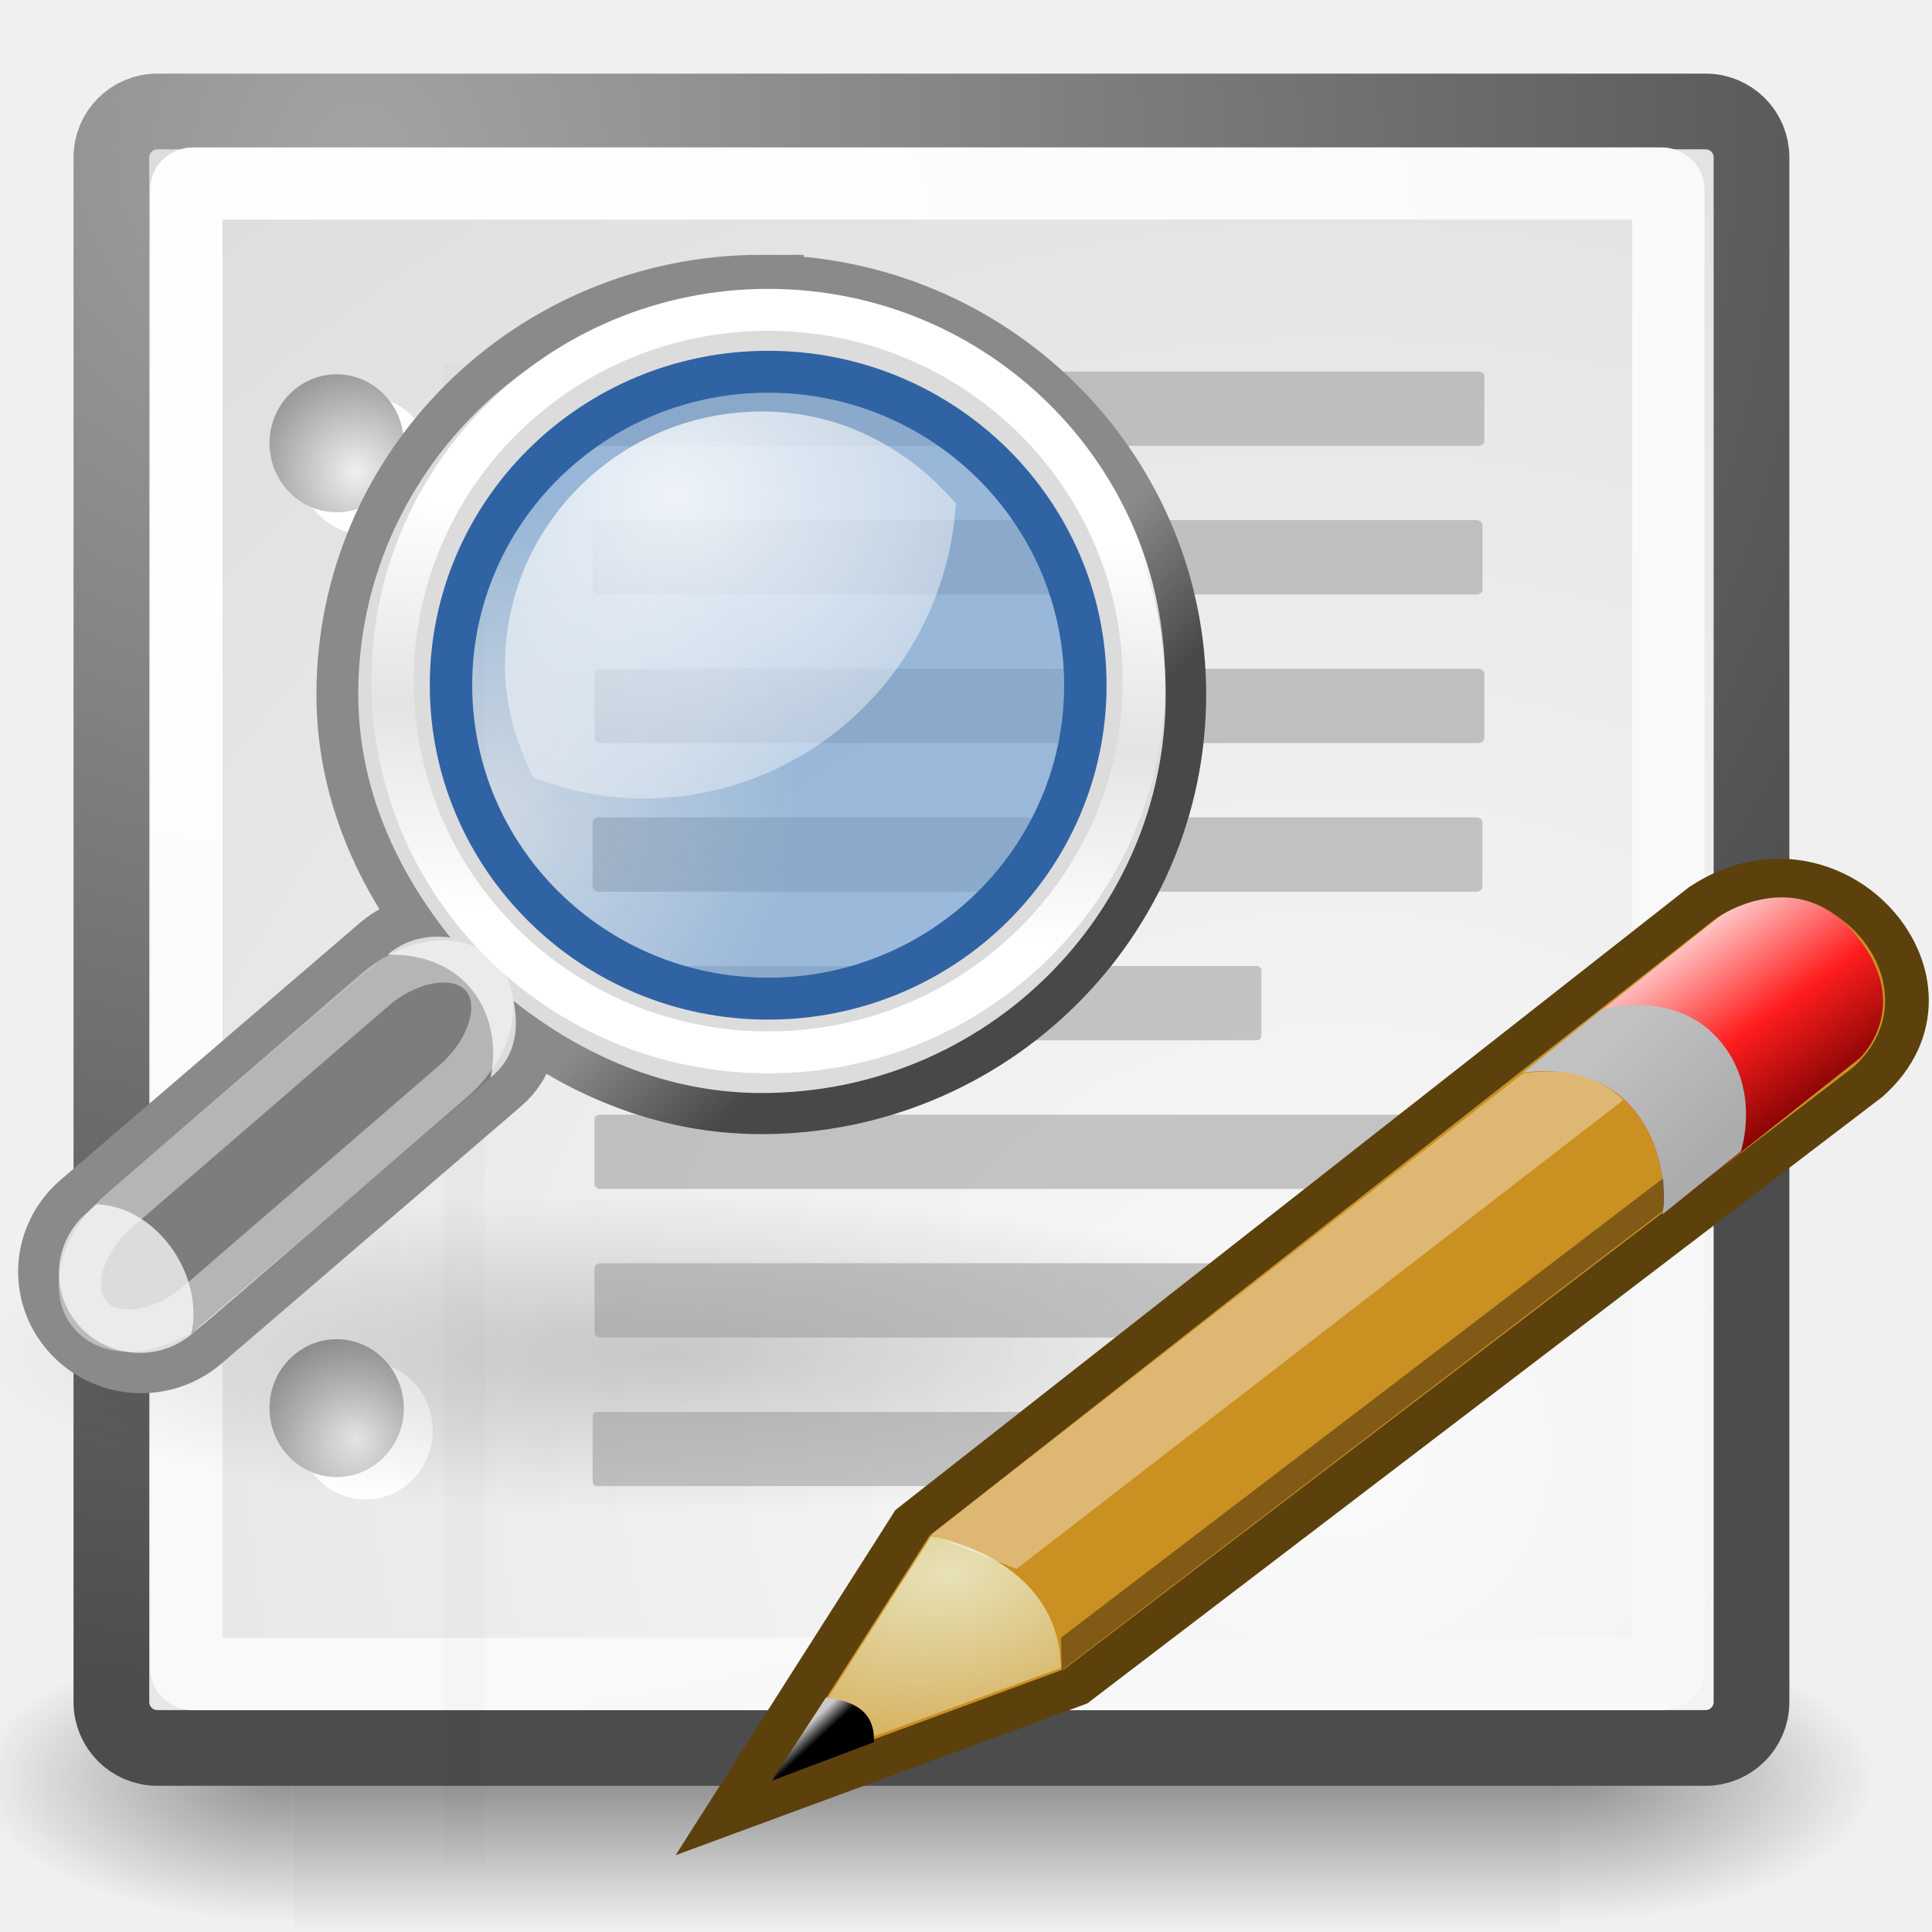
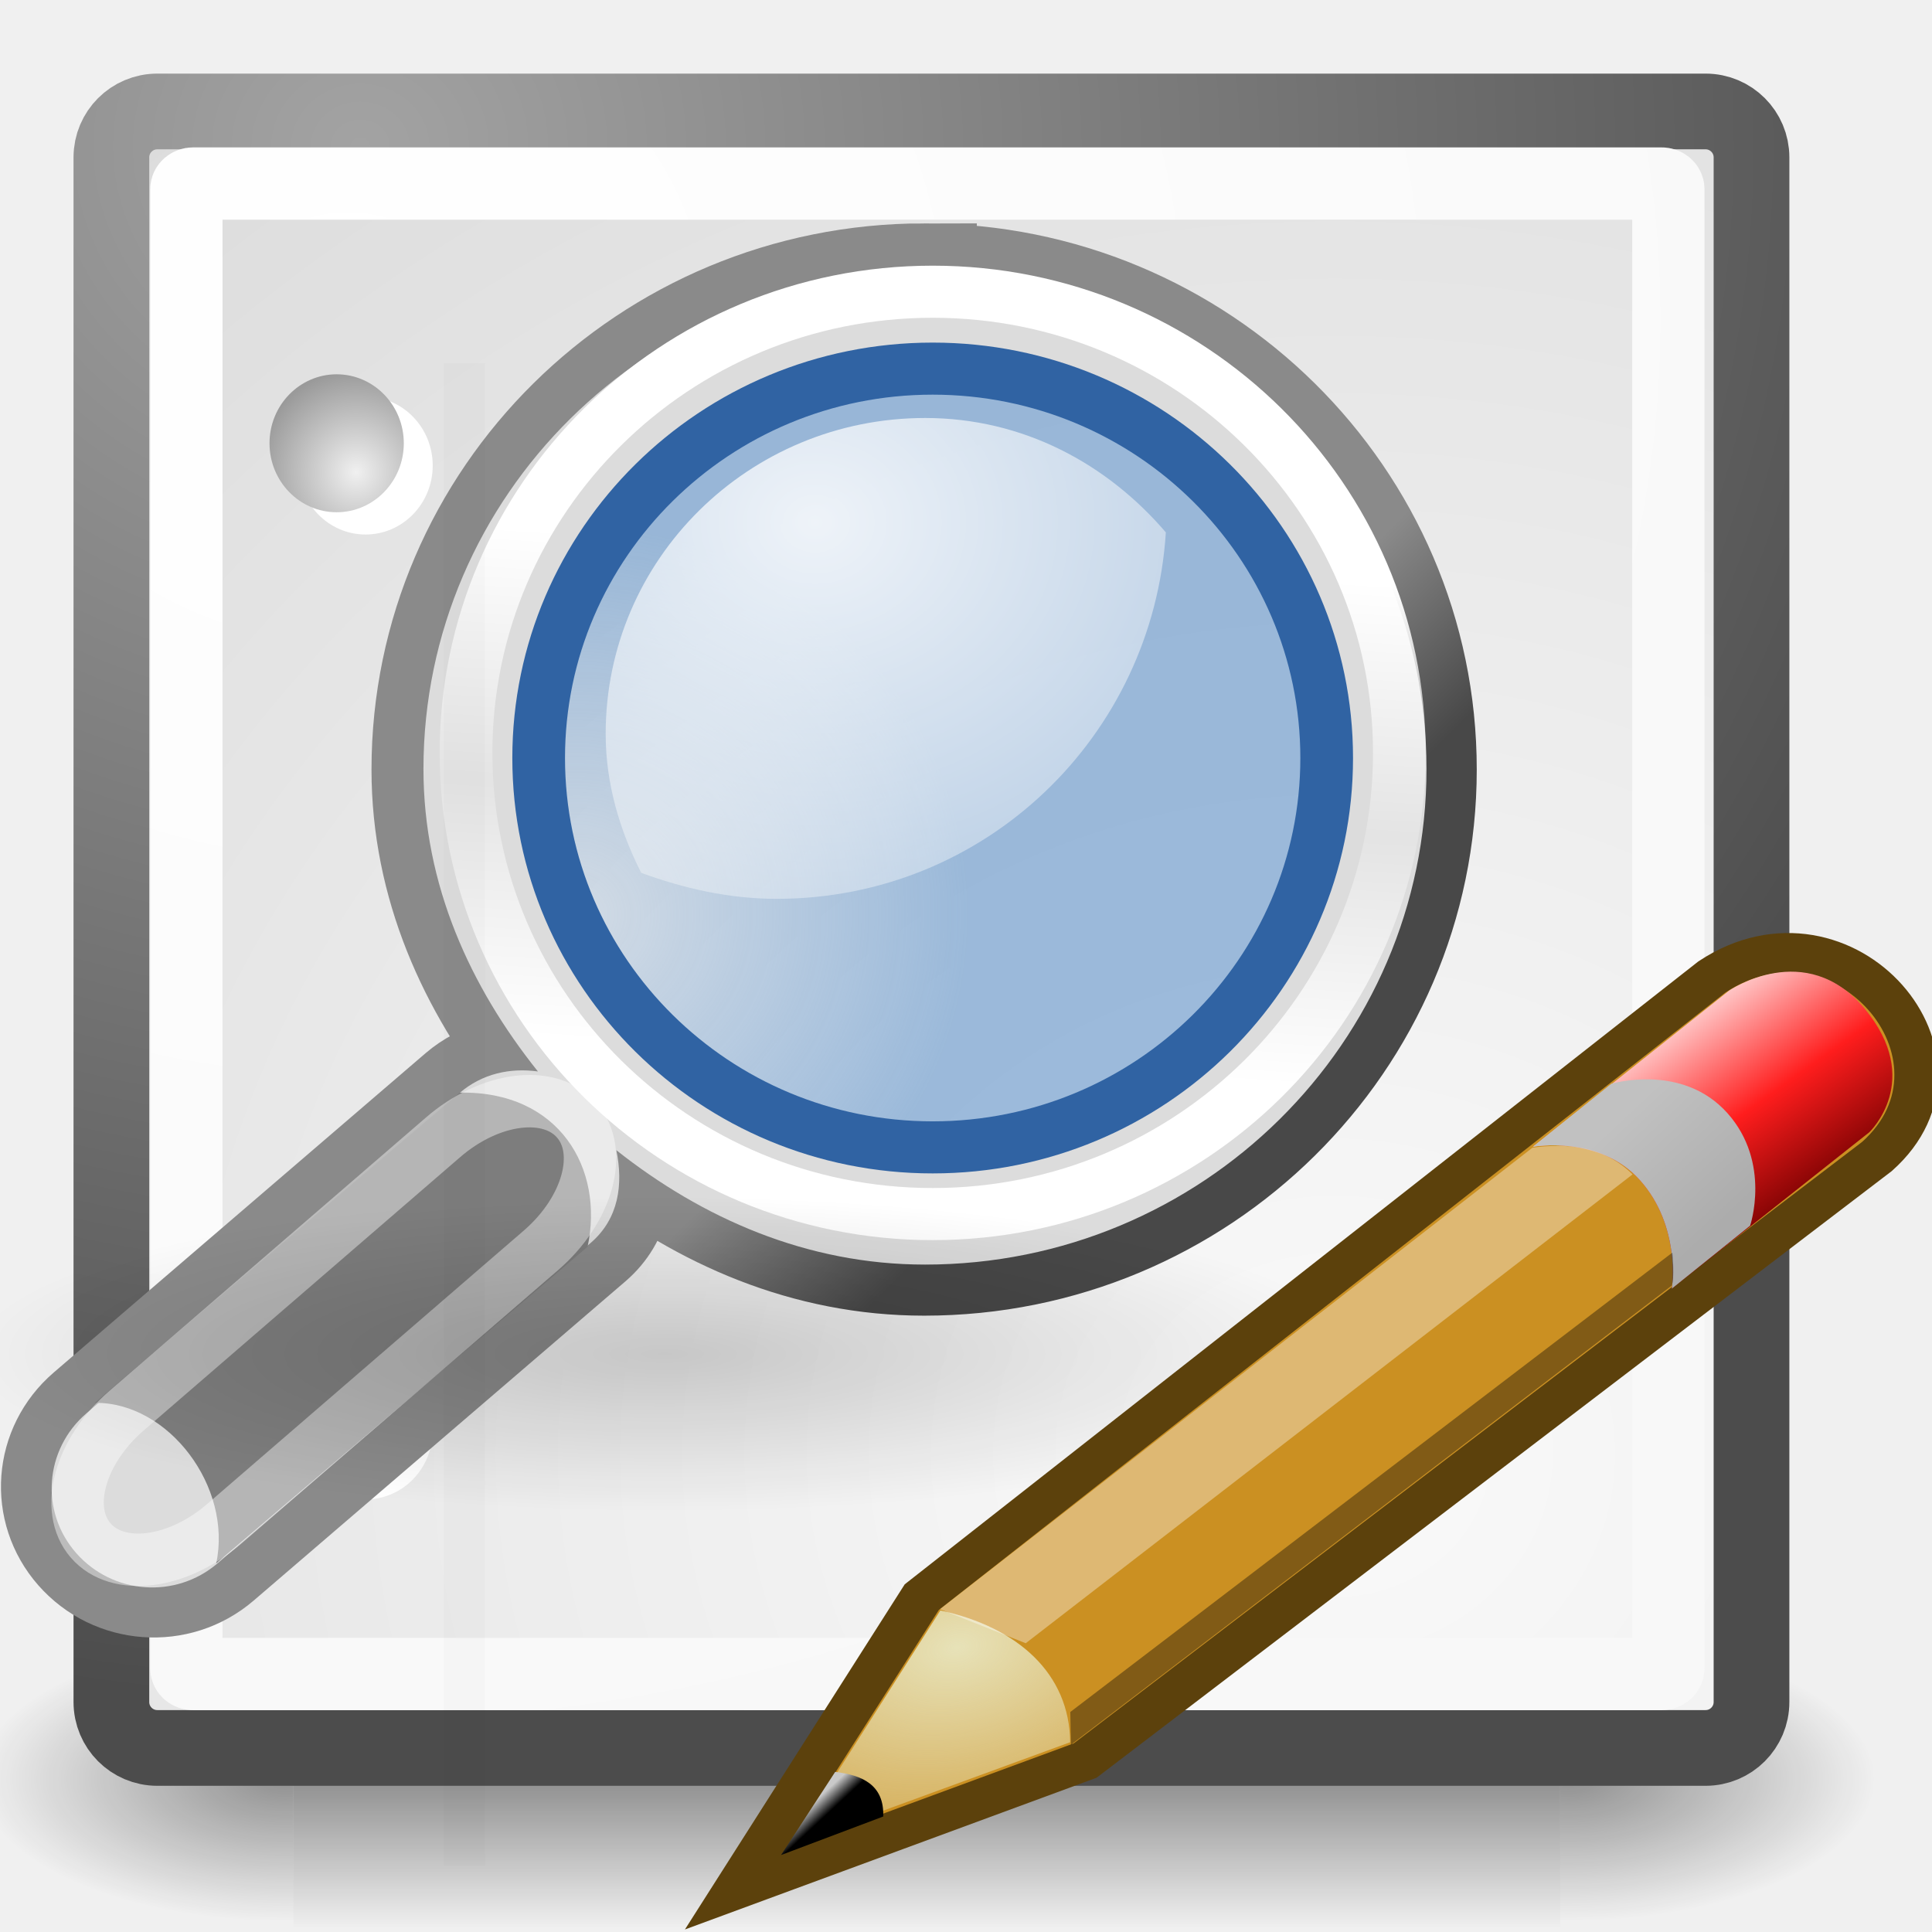
<svg xmlns="http://www.w3.org/2000/svg" xmlns:xlink="http://www.w3.org/1999/xlink" id="svg249" height="26" width="26" version="1.1">
  <defs id="defs3">
    <radialGradient xlink:href="#linearGradient5060" id="radialGradient5031" gradientUnits="userSpaceOnUse" gradientTransform="matrix(-2.774389,0,0,1.969706,112.7623,-872.8854)" cx="605.714" cy="486.648" fx="605.714" fy="486.648" r="117.143" />
    <linearGradient id="linearGradient5060">
      <stop style="stop-color:black;stop-opacity:1;" offset="0" id="stop5062" />
      <stop style="stop-color:black;stop-opacity:0;" offset="1" id="stop5064" />
    </linearGradient>
    <radialGradient xlink:href="#linearGradient5060" id="radialGradient5029" gradientUnits="userSpaceOnUse" gradientTransform="matrix(2.774389,0,0,1.969706,-1891.633,-872.8854)" cx="605.714" cy="486.648" fx="605.714" fy="486.648" r="117.143" />
    <linearGradient id="linearGradient5048">
      <stop style="stop-color:black;stop-opacity:0;" offset="0" id="stop5050" />
      <stop id="stop5056" offset="0.5" style="stop-color:black;stop-opacity:1;" />
      <stop style="stop-color:black;stop-opacity:0;" offset="1" id="stop5052" />
    </linearGradient>
    <linearGradient xlink:href="#linearGradient5048" id="linearGradient5027" gradientUnits="userSpaceOnUse" gradientTransform="matrix(2.774389,0,0,1.969706,-1892.179,-872.8854)" x1="302.857" y1="366.648" x2="302.857" y2="609.505" />
    <linearGradient id="linearGradient15662">
      <stop id="stop15664" offset="0" style="stop-color:#ffffff;stop-opacity:1;" />
      <stop id="stop15666" offset="1" style="stop-color:#f8f8f8;stop-opacity:1;" />
    </linearGradient>
    <radialGradient id="aigrd3" cx="20.892" cy="64.568" r="5.257" fx="20.892" fy="64.568" gradientUnits="userSpaceOnUse">
      <stop offset="0" style="stop-color:#F0F0F0" id="stop15573" />
      <stop offset="1" style="stop-color:#9a9a9a;stop-opacity:1;" id="stop15575" />
    </radialGradient>
    <radialGradient id="aigrd2" cx="20.892" cy="114.568" r="5.256" fx="20.892" fy="114.568" gradientUnits="userSpaceOnUse">
      <stop offset="0" style="stop-color:#F0F0F0" id="stop15566" />
      <stop offset="1" style="stop-color:#9a9a9a;stop-opacity:1;" id="stop15568" />
    </radialGradient>
    <linearGradient id="linearGradient269">
      <stop id="stop270" offset="0" style="stop-color:#a3a3a3;stop-opacity:1;" />
      <stop id="stop271" offset="1" style="stop-color:#4c4c4c;stop-opacity:1;" />
    </linearGradient>
    <linearGradient id="linearGradient259">
      <stop id="stop260" offset="0" style="stop-color:#fafafa;stop-opacity:1;" />
      <stop id="stop261" offset="1" style="stop-color:#bbbbbb;stop-opacity:1;" />
    </linearGradient>
    <radialGradient xlink:href="#linearGradient269" id="radialGradient15656" gradientUnits="userSpaceOnUse" gradientTransform="matrix(0.6128073,0,0,0.555837,-0.5582841,21.88495)" cx="8.824" cy="3.756" fx="8.824" fy="3.756" r="37.752" />
    <radialGradient xlink:href="#linearGradient259" id="radialGradient15658" gradientUnits="userSpaceOnUse" gradientTransform="matrix(0.6078834,0,0,0.560339,-2.680704,21.53703)" cx="33.967" cy="35.737" fx="33.967" fy="35.737" r="86.708" />
    <radialGradient xlink:href="#linearGradient15662" id="radialGradient15668" gradientUnits="userSpaceOnUse" gradientTransform="matrix(0.5891873,0,0,0.5318867,-0.1164035,22.44247)" cx="8.144" cy="7.268" fx="8.144" fy="7.268" r="38.159" />
    <radialGradient r="5.256" fy="114.568" fx="20.892" cy="114.568" cx="20.892" gradientTransform="matrix(0.229703,0,0,0.229703,4.613529,3.979808)" gradientUnits="userSpaceOnUse" id="radialGradient2283" xlink:href="#aigrd2" />
    <radialGradient r="5.257" fy="64.568" fx="20.892" cy="64.568" cx="20.892" gradientTransform="matrix(0.229703,0,0,0.229703,4.613529,3.979808)" gradientUnits="userSpaceOnUse" id="radialGradient2285" xlink:href="#aigrd3" />
    <linearGradient xlink:href="#linearGradient2966" id="linearGradient2554" gradientUnits="userSpaceOnUse" gradientTransform="translate(-5.669292,0)" x1="48.906" y1="17.376" x2="50.988" y2="22.251" />
    <linearGradient id="linearGradient2966">
      <stop id="stop2968" offset="0" style="stop-color:#ffd1d1;stop-opacity:1;" />
      <stop style="stop-color:#ff1d1d;stop-opacity:1;" offset="0.5" id="stop3006" />
      <stop id="stop2970" offset="1" style="stop-color:#6f0000;stop-opacity:1;" />
    </linearGradient>
    <linearGradient xlink:href="#linearGradient2974" id="linearGradient2556" gradientUnits="userSpaceOnUse" gradientTransform="translate(-5.669292,0)" x1="46" y1="19.812" x2="47.688" y2="22.625" />
    <linearGradient id="linearGradient2974">
      <stop id="stop2976" offset="0" style="stop-color:#c1c1c1;stop-opacity:1;" />
      <stop id="stop2978" offset="1" style="stop-color:#acacac;stop-opacity:1;" />
    </linearGradient>
    <radialGradient xlink:href="#linearGradient2984" id="radialGradient2558" gradientUnits="userSpaceOnUse" gradientTransform="matrix(2.923565,0,0,2.029717,-61.55532,-27.88417)" cx="29.053" cy="27.641" fx="29.053" fy="27.641" r="3.241" />
    <linearGradient id="linearGradient2984">
      <stop id="stop2986" offset="0" style="stop-color:#e7e2b8;stop-opacity:1;" />
      <stop id="stop2988" offset="1" style="stop-color:#e7e2b8;stop-opacity:0;" />
    </linearGradient>
    <linearGradient xlink:href="#linearGradient2994" id="linearGradient2560" gradientUnits="userSpaceOnUse" gradientTransform="translate(-5.825542,0.125)" x1="25.719" y1="31.047" x2="25.515" y2="30.703" />
    <linearGradient id="linearGradient2994">
      <stop id="stop2996" offset="0" style="stop-color:#000000;stop-opacity:1;" />
      <stop id="stop2998" offset="1" style="stop-color:#c9c9c9;stop-opacity:1;" />
    </linearGradient>
-     <linearGradient xlink:href="#linearGradient2846-1" id="linearGradient2730" gradientUnits="userSpaceOnUse" gradientTransform="matrix(-1,0,0,1,48.18409,0)" x1="27.366" y1="26.58" x2="31.336" y2="30.558" />
-     <linearGradient id="linearGradient2846-1">
-       <stop style="stop-color:#8a8a8a;stop-opacity:1;" offset="0" id="stop2848-0" />
-       <stop style="stop-color:#484848;stop-opacity:1;" offset="1" id="stop2850-4" />
-     </linearGradient>
-     <linearGradient xlink:href="#linearGradient4440-1" id="linearGradient2732" gradientUnits="userSpaceOnUse" gradientTransform="matrix(-1.334593,0,0,1.291292,55.15793,-7.460658)" x1="30.656" y1="34" x2="33.219" y2="31.062" />
-     <linearGradient id="linearGradient4440-1">
-       <stop id="stop4442-1" offset="0" style="stop-color:#7d7d7d;stop-opacity:1;" />
-       <stop style="stop-color:#b1b1b1;stop-opacity:1;" offset="0.5" id="stop4448-8" />
-       <stop id="stop4444-6" offset="1" style="stop-color:#686868;stop-opacity:1;" />
-     </linearGradient>
-     <linearGradient xlink:href="#linearGradient2366-4" id="linearGradient2734" gradientUnits="userSpaceOnUse" gradientTransform="matrix(-1,0,0,1,44.17827,0)" x1="18.293" y1="13.602" x2="17.501" y2="25.743" />
-     <linearGradient id="linearGradient2366-4">
-       <stop style="stop-color:#ffffff;stop-opacity:1;" offset="0" id="stop2368-3" />
-       <stop id="stop2374-4" offset="0.5" style="stop-color:#ffffff;stop-opacity:0.219;" />
-       <stop style="stop-color:#ffffff;stop-opacity:1;" offset="1" id="stop2370-7" />
-     </linearGradient>
-     <radialGradient xlink:href="#linearGradient4454-7" id="radialGradient2736" gradientUnits="userSpaceOnUse" gradientTransform="matrix(-1,0,0,1,43.352,0)" cx="18.241" cy="21.818" fx="18.241" fy="21.818" r="8.309" />
-     <linearGradient id="linearGradient4454-7">
-       <stop id="stop4456-0" offset="0" style="stop-color:#729fcf;stop-opacity:0.208;" />
-       <stop id="stop4458-7" offset="1" style="stop-color:#729fcf;stop-opacity:0.676;" />
-     </linearGradient>
-     <radialGradient xlink:href="#linearGradient4467-4" id="radialGradient2738" gradientUnits="userSpaceOnUse" gradientTransform="matrix(2.592963,0,0,2.252104,-25.05976,-18.941)" cx="15.414" cy="13.078" fx="15.414" fy="13.078" r="6.656" />
-     <linearGradient id="linearGradient4467-4">
-       <stop id="stop4469-5" offset="0" style="stop-color:#ffffff;stop-opacity:1;" />
-       <stop id="stop4471-3" offset="1" style="stop-color:#ffffff;stop-opacity:0.248;" />
-     </linearGradient>
    <radialGradient xlink:href="#linearGradient4477-0" id="radialGradient2504" gradientUnits="userSpaceOnUse" gradientTransform="matrix(1,0,0,0.237968,0,28.93278)" cx="24.13" cy="37.968" fx="24.13" fy="37.968" r="16.529" />
    <linearGradient id="linearGradient4477-0">
      <stop id="stop4479-7" offset="0" style="stop-color:#000000;stop-opacity:1;" />
      <stop id="stop4481-2" offset="1" style="stop-color:#000000;stop-opacity:0;" />
+     </linearGradient>
+     <linearGradient xlink:href="#linearGradient2846-1-5" id="linearGradient2730-7" gradientUnits="userSpaceOnUse" gradientTransform="matrix(-1,0,0,1,48.18409,0)" x1="27.366" y1="26.58" x2="31.336" y2="30.558" />
+     <linearGradient id="linearGradient2846-1-5">
+       <stop style="stop-color:#8a8a8a;stop-opacity:1;" offset="0" id="stop2848-0-9" />
+       <stop style="stop-color:#484848;stop-opacity:1;" offset="1" id="stop2850-4-6" />
+     </linearGradient>
+     <linearGradient xlink:href="#linearGradient4440-1-1" id="linearGradient2732-2" gradientUnits="userSpaceOnUse" gradientTransform="matrix(-1.334593,0,0,1.291292,55.15793,-7.460658)" x1="30.656" y1="34" x2="33.219" y2="31.062" />
+     <linearGradient id="linearGradient4440-1-1">
+       <stop id="stop4442-1-7" offset="0" style="stop-color:#7d7d7d;stop-opacity:1;" />
+       <stop style="stop-color:#b1b1b1;stop-opacity:1;" offset="0.5" id="stop4448-8-8" />
+       <stop id="stop4444-6-5" offset="1" style="stop-color:#686868;stop-opacity:1;" />
+     </linearGradient>
+     <linearGradient xlink:href="#linearGradient2366-4-4" id="linearGradient2734-7" gradientUnits="userSpaceOnUse" gradientTransform="matrix(-1,0,0,1,44.17827,0)" x1="18.293" y1="13.602" x2="17.501" y2="25.743" />
+     <linearGradient id="linearGradient2366-4-4">
+       <stop style="stop-color:#ffffff;stop-opacity:1;" offset="0" id="stop2368-3-1" />
+       <stop id="stop2374-4-8" offset="0.5" style="stop-color:#ffffff;stop-opacity:0.219;" />
+       <stop style="stop-color:#ffffff;stop-opacity:1;" offset="1" id="stop2370-7-5" />
+     </linearGradient>
+     <radialGradient xlink:href="#linearGradient4454-7-7" id="radialGradient2736-9" gradientUnits="userSpaceOnUse" gradientTransform="matrix(-1,0,0,1,43.352,0)" cx="18.241" cy="21.818" fx="18.241" fy="21.818" r="8.309" />
+     <linearGradient id="linearGradient4454-7-7">
+       <stop id="stop4456-0-5" offset="0" style="stop-color:#729fcf;stop-opacity:0.208;" />
+       <stop id="stop4458-7-3" offset="1" style="stop-color:#729fcf;stop-opacity:0.676;" />
+     </linearGradient>
+     <radialGradient r="6.656" fy="13.078" fx="15.414" cy="13.078" cx="15.414" gradientTransform="matrix(2.592963,0,0,2.252104,-25.05976,-18.941)" gradientUnits="userSpaceOnUse" id="radialGradient3411" xlink:href="#linearGradient4467-4-8" />
+     <linearGradient id="linearGradient4467-4-8">
+       <stop id="stop4469-5-3" offset="0" style="stop-color:#ffffff;stop-opacity:1;" />
+       <stop id="stop4471-3-1" offset="1" style="stop-color:#ffffff;stop-opacity:0.248;" />
    </linearGradient>
  </defs>
  <g id="layer6" transform="translate(0,-22)">
    <g style="display:inline" id="g5022" transform="matrix(0.01272511,0,0,0.00829807,23.79102,45.2315)">
      <rect y="-150.697" x="-1559.252" height="478.357" width="1339.633" id="rect4173" style="opacity:0.402;color:#000000;fill:url(#linearGradient5027);fill-opacity:1;fill-rule:nonzero;stroke:none;stroke-width:1;marker:none;visibility:visible;display:inline;overflow:visible" />
      <path id="path5058" d="m -219.619,-150.68 c 0,0 0,478.331 0,478.331 142.874,0.9 345.4,-107.17 345.4,-239.196 0,-132.027 -159.437,-239.135 -345.4,-239.135 z" style="opacity:0.402;color:#000000;fill:url(#radialGradient5029);fill-opacity:1;fill-rule:nonzero;stroke:none;stroke-width:1;marker:none;visibility:visible;display:inline;overflow:visible" />
      <path style="opacity:0.402;color:#000000;fill:url(#radialGradient5031);fill-opacity:1;fill-rule:nonzero;stroke:none;stroke-width:1;marker:none;visibility:visible;display:inline;overflow:visible" d="m -1559.252,-150.68 c 0,0 0,478.331 0,478.331 -142.874,0.9 -345.4,-107.17 -345.4,-239.196 0,-132.027 159.437,-239.135 345.4,-239.135 z" id="path5018" />
    </g>
  </g>
  <g style="display:inline" id="layer1" transform="translate(0,-22)">
    <rect style="color:#000000;fill:url(#radialGradient15658);fill-opacity:1;fill-rule:nonzero;stroke:url(#radialGradient15656);stroke-width:1.019;stroke-linecap:round;stroke-linejoin:round;stroke-miterlimit:4;stroke-opacity:1;stroke-dasharray:none;stroke-dashoffset:0;marker:none;visibility:visible;display:block;overflow:visible" id="rect15391" width="22.072" height="22.023" x="1.499" y="23.5" ry="0.618" />
    <rect style="color:#000000;fill:none;stroke:url(#radialGradient15668);stroke-width:0.973;stroke-linecap:round;stroke-linejoin:round;stroke-miterlimit:4;stroke-opacity:1;stroke-dasharray:none;stroke-dashoffset:0;marker:none;visibility:visible;display:block;overflow:visible" id="rect15660" width="19.944" height="20.058" x="2.508" y="24.47" ry="0.077" rx="0.091" />
    <g transform="matrix(1.100554,0,0,1.130632,-5.56593,7.085996)" id="g2270">
      <g id="g1440" style="fill:#ffffff;fill-opacity:1;fill-rule:nonzero;stroke:#000000;stroke-miterlimit:4" transform="matrix(0.229703,0,0,0.229703,4.967081,4.244972)">
        <radialGradient id="radialGradient1442" cx="20.892" cy="114.568" r="5.256" fx="20.892" fy="114.568" gradientUnits="userSpaceOnUse">
          <stop offset="0" style="stop-color:#F0F0F0" id="stop1444" />
          <stop offset="1" style="stop-color:#474747" id="stop1446" />
        </radialGradient>
        <path style="stroke:none" d="m 23.428,113.07 c 0,1.973 -1.6,3.572 -3.573,3.572 -1.974,0 -3.573,-1.6 -3.573,-3.572 0,-1.974 1.6,-3.573 3.573,-3.573 1.973,0 3.573,1.6 3.573,3.573 z" id="path1448" />
        <radialGradient id="radialGradient1450" cx="20.892" cy="64.568" r="5.257" fx="20.892" fy="64.568" gradientUnits="userSpaceOnUse">
          <stop offset="0" style="stop-color:#F0F0F0" id="stop1452" />
          <stop offset="1" style="stop-color:#474747" id="stop1454" />
        </radialGradient>
        <path style="stroke:none" d="m 23.428,63.07 c 0,1.973 -1.6,3.573 -3.573,3.573 -1.974,0 -3.573,-1.6 -3.573,-3.573 0,-1.974 1.6,-3.573 3.573,-3.573 1.973,0 3.573,1.6 3.573,3.573 z" id="path1456" />
      </g>
      <path style="fill:url(#radialGradient2283);fill-rule:nonzero;stroke:none" d="m 9.995,29.952 c 0,0.453 -0.368,0.82 -0.821,0.82 -0.453,0 -0.821,-0.368 -0.821,-0.82 0,-0.453 0.368,-0.821 0.821,-0.821 0.453,0 0.821,0.368 0.821,0.821 z" id="path15570" />
      <path style="fill:url(#radialGradient2285);fill-rule:nonzero;stroke:none" d="m 9.995,18.467 c 0,0.453 -0.368,0.821 -0.821,0.821 -0.453,0 -0.821,-0.368 -0.821,-0.821 0,-0.453 0.368,-0.821 0.821,-0.821 0.453,0 0.821,0.368 0.821,0.821 z" id="path15577" />
    </g>
+     <g style="display:inline" id="g2711-8" transform="matrix(0.7092948,0,0,0.7009537,-1.405441,20.90511)">
+       <path transform="matrix(-0.643277,0,0,0.643277,31.49802,4.828704)" id="path2844-9-9" d="m 18.628,3.144 c -8.139,0 -14.745,6.606 -14.745,14.745 0,8.139 6.606,14.745 14.745,14.745 3.48,0 6.551,-1.384 9.074,-3.403 -0.205,1.007 -0.078,2.035 0.756,2.76 l 10.964,9.527 c 1.233,1.071 3.087,0.931 4.159,-0.302 1.071,-1.233 0.931,-3.087 -0.302,-4.159 L 32.314,27.529 c -0.672,-0.583 -1.493,-0.756 -2.306,-0.643 1.987,-2.512 3.365,-5.549 3.365,-8.998 0,-8.139 -6.606,-14.745 -14.745,-14.745 z m -0.076,1.226 c 7.639,0 13.292,4.789 13.292,13.292 0,8.675 -5.817,13.292 -13.292,13.292 -7.303,0 -13.292,-5.478 -13.292,-13.292 0,-7.984 5.825,-13.292 13.292,-13.292 z" style="color:#000000;fill:#dcdcdc;fill-opacity:1;fill-rule:evenodd;stroke:url(#linearGradient2730-7);stroke-width:3.109;stroke-linecap:round;stroke-linejoin:miter;stroke-miterlimit:10;stroke-opacity:1;stroke-dasharray:none;stroke-dashoffset:0;marker:none;visibility:visible;display:inline;overflow:visible" />
+       <path transform="matrix(-0.643277,0,0,0.643277,31.49802,4.828704)" style="color:#000000;fill:#dcdcdc;fill-opacity:1;fill-rule:evenodd;stroke:none;stroke-width:1;marker:none;visibility:visible;display:inline;overflow:visible" d="m 18.603,3.08 c -8.165,0 -14.792,6.627 -14.792,14.792 0,8.165 6.627,14.792 14.792,14.792 3.491,0 6.572,-1.389 9.103,-3.414 -0.206,1.01 -0.078,2.042 0.759,2.769 l 11,9.558 c 1.237,1.075 3.097,0.934 4.172,-0.303 1.075,-1.237 0.934,-3.097 -0.303,-4.172 L 32.333,27.545 c -0.674,-0.585 -1.498,-0.758 -2.314,-0.645 1.993,-2.521 3.376,-5.567 3.376,-9.027 0,-8.165 -6.627,-14.792 -14.792,-14.792 z m -0.076,3.186 c 6.281,2e-7 11.379,5.098 11.379,11.379 0,6.281 -5.098,11.379 -11.379,11.379 -6.281,0 -11.379,-5.098 -11.379,-11.379 2e-7,-6.281 5.098,-11.379 11.379,-11.379 z" id="path4430-3-6" />
+       <path transform="matrix(-0.643277,0,0,0.643277,31.49802,4.828704)" style="color:#000000;fill:url(#linearGradient2732-2);fill-opacity:1;fill-rule:evenodd;stroke:none;stroke-width:1;marker:none;visibility:visible;display:inline;overflow:visible" d="m 39.507,41.578 c -0.479,-2.273 1.397,-4.811 3.584,-4.788 0,0 -10.76,-9.258 -10.76,-9.258 -2.945,-0.057 -4.27,2.273 -3.777,4.6 l 10.953,9.447 z" id="path4438-0-4" />
+       <path style="color:#000000;fill:none;stroke:url(#linearGradient2734-7);stroke-width:1.248;stroke-linecap:round;stroke-linejoin:miter;stroke-miterlimit:10;stroke-opacity:1;stroke-dasharray:none;stroke-dashoffset:0;marker:none;visibility:visible;display:inline;overflow:visible" id="path4450-2-3" d="m 28.549,18.92 c 0,6.102 -4.947,11.049 -11.049,11.049 -6.102,0 -11.049,-4.947 -11.049,-11.049 0,-6.102 4.947,-11.049 11.049,-11.049 6.102,0 11.049,4.947 11.049,11.049 z" transform="matrix(-0.801358,0,0,0.801358,33.70147,0.855159)" />
+       <rect style="opacity:0.433;color:#000000;fill:none;stroke:#ffffff;stroke-width:1.555;stroke-linecap:round;stroke-linejoin:miter;stroke-miterlimit:10;stroke-opacity:1;stroke-dasharray:none;stroke-dashoffset:0;marker:none;visibility:visible;display:inline;overflow:visible" id="rect4495-7-3" width="19.048" height="4.44" x="40.373" y="0.141" rx="3.322" ry="2.935" transform="matrix(-0.484379,0.4233,0.417423,0.489452,31.49802,4.828704)" />
+       <path style="color:#000000;fill:url(#radialGradient2736-9);fill-opacity:1;fill-rule:evenodd;stroke:#3063a3;stroke-width:1.111;stroke-linecap:round;stroke-linejoin:miter;stroke-miterlimit:10;stroke-opacity:1;stroke-dashoffset:0;marker:none;visibility:visible" id="path4452-9-3" d="m 25.898,18.478 c 0,4.589 -3.72,8.309 -8.309,8.309 -4.589,0 -8.309,-3.72 -8.309,-8.309 0,-4.589 3.72,-8.309 8.309,-8.309 4.589,0 8.309,3.72 8.309,8.309 z" transform="matrix(-0.899697,0,0,0.899697,35.502,-0.509826)" />
+       <path transform="matrix(0.643277,0,0,0.643277,7.855933,4.828704)" style="opacity:0.834;color:#000000;fill:url(#radialGradient3411);fill-opacity:1;fill-rule:evenodd;stroke:none;stroke-width:1;marker:none;visibility:visible;display:inline;overflow:visible" d="m 18.157,7.397 c -5.208,0 -9.425,4.217 -9.425,9.425 0,1.504 0.42,2.888 1.047,4.15 1.252,0.462 2.583,0.776 3.995,0.776 6.171,0 11.099,-4.862 11.48,-10.937 C 23.523,8.764 21.044,7.397 18.157,7.397 z" id="path4462-9-8" />
+     </g>
  </g>
  <g id="layer5" style="display:inline" transform="translate(0,-22)">
-     <path style="fill:none;stroke:#000000;stroke-width:0.554;stroke-linecap:butt;stroke-linejoin:miter;stroke-miterlimit:4;stroke-opacity:0.018;display:inline" d="m 6.249,26.885 0,20.222" id="path15672" />
-     <path transform="matrix(0.5663003,0,0,0.5395242,-4.717394,19.73777)" d="m 40.659,37.968 c 0,2.172 -7.4,3.933 -16.529,3.933 -9.129,0 -16.529,-1.761 -16.529,-3.933 0,-2.172 7.4,-3.933 16.529,-3.933 9.129,0 16.529,1.761 16.529,3.933 z" id="path4475-9" style="opacity:0.171;color:#000000;fill:url(#radialGradient2504);fill-opacity:1;fill-rule:evenodd;stroke:none;stroke-width:1;marker:none;visibility:visible;display:inline;overflow:visible" />
-     <g id="g3895" transform="translate(-25.02456,0)">
+     <g id="g3895" transform="translate(-3.587063,-0.5625002)">
      <rect style="color:#000000;fill:#9b9b9b;fill-opacity:0.55;fill-rule:nonzero;stroke:none;stroke-width:1;marker:none;visibility:visible;display:block;overflow:visible" id="rect15686" width="11.975" height="1" x="33.025" y="27" rx="0.083" ry="0.065" />
      <rect style="color:#000000;fill:#9b9b9b;fill-opacity:0.55;fill-rule:nonzero;stroke:none;stroke-width:1;marker:none;visibility:visible;display:block;overflow:visible" id="rect15732" width="9" height="1" x="33" y="35" rx="0.062" ry="0.065" />
      <rect style="color:#000000;fill:#9b9b9b;fill-opacity:0.55;fill-rule:nonzero;stroke:none;stroke-width:1;marker:none;visibility:visible;display:block;overflow:visible" id="rect15744" width="8" height="1" x="33" y="41" rx="0.055" ry="0.065" />
      <rect style="color:#000000;fill:#9b9b9b;fill-opacity:0.55;fill-rule:nonzero;stroke:none;stroke-width:1;marker:none;visibility:visible;display:block;overflow:visible" id="rect15686-1" width="11.975" height="1" x="33" y="29" rx="0.083" ry="0.065" />
      <rect style="color:#000000;fill:#9b9b9b;fill-opacity:0.55;fill-rule:nonzero;stroke:none;stroke-width:1;marker:none;visibility:visible;display:block;overflow:visible" id="rect15686-9" width="11.975" height="1" x="33.025" y="31" rx="0.083" ry="0.065" />
      <rect style="color:#000000;fill:#9b9b9b;fill-opacity:0.55;fill-rule:nonzero;stroke:none;stroke-width:1;marker:none;visibility:visible;display:block;overflow:visible" id="rect15686-0" width="11.975" height="1" x="33" y="33" rx="0.083" ry="0.065" />
      <rect style="color:#000000;fill:#9b9b9b;fill-opacity:0.55;fill-rule:nonzero;stroke:none;stroke-width:1;marker:none;visibility:visible;display:block;overflow:visible" id="rect15686-5" width="11.975" height="1" x="33.025" y="37" rx="0.083" ry="0.065" />
      <rect style="color:#000000;fill:#9b9b9b;fill-opacity:0.55;fill-rule:nonzero;stroke:none;stroke-width:1;marker:none;visibility:visible;display:block;overflow:visible" id="rect15686-03" width="11.975" height="1" x="33.025" y="39" rx="0.083" ry="0.065" />
    </g>
-     <g style="display:inline" id="g2711" transform="matrix(0.5709903,0,0,0.5642756,-0.8977188,22.12793)">
-       <path transform="matrix(-0.643277,0,0,0.643277,31.49802,4.828704)" id="path2844-9" d="m 18.628,3.144 c -8.139,0 -14.745,6.606 -14.745,14.745 0,8.139 6.606,14.745 14.745,14.745 3.48,0 6.551,-1.384 9.074,-3.403 -0.205,1.007 -0.078,2.035 0.756,2.76 l 10.964,9.527 c 1.233,1.071 3.087,0.931 4.159,-0.302 1.071,-1.233 0.931,-3.087 -0.302,-4.159 L 32.314,27.529 c -0.672,-0.583 -1.493,-0.756 -2.306,-0.643 1.987,-2.512 3.365,-5.549 3.365,-8.998 0,-8.139 -6.606,-14.745 -14.745,-14.745 z m -0.076,1.226 c 7.639,0 13.292,4.789 13.292,13.292 0,8.675 -5.817,13.292 -13.292,13.292 -7.303,0 -13.292,-5.478 -13.292,-13.292 0,-7.984 5.825,-13.292 13.292,-13.292 z" style="color:#000000;fill:#dcdcdc;fill-opacity:1;fill-rule:evenodd;stroke:url(#linearGradient2730);stroke-width:3.109;stroke-linecap:round;stroke-linejoin:miter;stroke-miterlimit:10;stroke-opacity:1;stroke-dasharray:none;stroke-dashoffset:0;marker:none;visibility:visible;display:inline;overflow:visible" />
-       <path transform="matrix(-0.643277,0,0,0.643277,31.49802,4.828704)" style="color:#000000;fill:#dcdcdc;fill-opacity:1;fill-rule:evenodd;stroke:none;stroke-width:1;marker:none;visibility:visible;display:inline;overflow:visible" d="m 18.603,3.08 c -8.165,0 -14.792,6.627 -14.792,14.792 0,8.165 6.627,14.792 14.792,14.792 3.491,0 6.572,-1.389 9.103,-3.414 -0.206,1.01 -0.078,2.042 0.759,2.769 l 11,9.558 c 1.237,1.075 3.097,0.934 4.172,-0.303 1.075,-1.237 0.934,-3.097 -0.303,-4.172 L 32.333,27.545 c -0.674,-0.585 -1.498,-0.758 -2.314,-0.645 1.993,-2.521 3.376,-5.567 3.376,-9.027 0,-8.165 -6.627,-14.792 -14.792,-14.792 z m -0.076,3.186 c 6.281,2e-7 11.379,5.098 11.379,11.379 0,6.281 -5.098,11.379 -11.379,11.379 -6.281,0 -11.379,-5.098 -11.379,-11.379 2e-7,-6.281 5.098,-11.379 11.379,-11.379 z" id="path4430-3" />
-       <path transform="matrix(-0.643277,0,0,0.643277,31.49802,4.828704)" style="color:#000000;fill:url(#linearGradient2732);fill-opacity:1;fill-rule:evenodd;stroke:none;stroke-width:1;marker:none;visibility:visible;display:inline;overflow:visible" d="m 39.507,41.578 c -0.479,-2.273 1.397,-4.811 3.584,-4.788 0,0 -10.76,-9.258 -10.76,-9.258 -2.945,-0.057 -4.27,2.273 -3.777,4.6 l 10.953,9.447 z" id="path4438-0" />
-       <path style="color:#000000;fill:none;stroke:url(#linearGradient2734);stroke-width:1.248;stroke-linecap:round;stroke-linejoin:miter;stroke-miterlimit:10;stroke-opacity:1;stroke-dasharray:none;stroke-dashoffset:0;marker:none;visibility:visible;display:inline;overflow:visible" id="path4450-2" d="m 28.549,18.92 c 0,6.102 -4.947,11.049 -11.049,11.049 -6.102,0 -11.049,-4.947 -11.049,-11.049 0,-6.102 4.947,-11.049 11.049,-11.049 6.102,0 11.049,4.947 11.049,11.049 z" transform="matrix(-0.801358,0,0,0.801358,33.70147,0.855159)" />
-       <rect style="opacity:0.433;color:#000000;fill:none;stroke:#ffffff;stroke-width:1.555;stroke-linecap:round;stroke-linejoin:miter;stroke-miterlimit:10;stroke-opacity:1;stroke-dasharray:none;stroke-dashoffset:0;marker:none;visibility:visible;display:inline;overflow:visible" id="rect4495-7" width="19.048" height="4.44" x="40.373" y="0.141" rx="3.322" ry="2.935" transform="matrix(-0.484379,0.4233,0.417423,0.489452,31.49802,4.828704)" />
-       <path style="color:#000000;fill:url(#radialGradient2736);fill-opacity:1;fill-rule:evenodd;stroke:#3063a3;stroke-width:1.111;stroke-linecap:round;stroke-linejoin:miter;stroke-miterlimit:10;stroke-opacity:1;stroke-dashoffset:0;marker:none;visibility:visible" id="path4452-9" d="m 25.898,18.478 c 0,4.589 -3.72,8.309 -8.309,8.309 -4.589,0 -8.309,-3.72 -8.309,-8.309 0,-4.589 3.72,-8.309 8.309,-8.309 4.589,0 8.309,3.72 8.309,8.309 z" transform="matrix(-0.899697,0,0,0.899697,35.502,-0.509826)" />
-       <path transform="matrix(0.643277,0,0,0.643277,7.855933,4.828704)" style="opacity:0.834;color:#000000;fill:url(#radialGradient2738);fill-opacity:1;fill-rule:evenodd;stroke:none;stroke-width:1;marker:none;visibility:visible;display:inline;overflow:visible" d="m 18.157,7.397 c -5.208,0 -9.425,4.217 -9.425,9.425 0,1.504 0.42,2.888 1.047,4.15 1.252,0.462 2.583,0.776 3.995,0.776 6.171,0 11.099,-4.862 11.48,-10.937 C 23.523,8.764 21.044,7.397 18.157,7.397 z" id="path4462-9" />
-     </g>
-     <g style="display:inline" id="g1574" transform="matrix(0.6082405,-0.1477575,0.1629777,0.551438,8.933194,16.19291)">
+     <path style="fill:none;stroke:#000000;stroke-width:0.554;stroke-linecap:butt;stroke-linejoin:miter;stroke-miterlimit:4;stroke-opacity:0.018;display:inline" d="m 6.249,26.885 0,20.222" id="path15672" />
+     <path transform="matrix(0.5663003,0,0,0.5395242,-4.717394,19.73777)" d="m 40.659,37.968 c 0,2.172 -7.4,3.933 -16.529,3.933 -9.129,0 -16.529,-1.761 -16.529,-3.933 0,-2.172 7.4,-3.933 16.529,-3.933 9.129,0 16.529,1.761 16.529,3.933 z" id="path4475-9" style="opacity:0.171;color:#000000;fill:url(#radialGradient2504);fill-opacity:1;fill-rule:evenodd;stroke:none;stroke-width:1;marker:none;visibility:visible;display:inline;overflow:visible" />
+     <g style="display:inline" id="g1574" transform="matrix(0.6082405,-0.1477575,0.1629777,0.551438,9.058194,17.19291)">
      <path transform="translate(-29.75546,19)" id="path2960" d="m 17.341,32.5 5.625,-5.625 20.094,-9.75 c 3.25,-1.25 5.188,3.375 2.312,5 L 25.341,31.5 l -8,1 z" style="color:#000000;fill:#cb9022;fill-opacity:1;fill-rule:evenodd;stroke:#5c410c;stroke-width:0.934;stroke-linecap:butt;stroke-linejoin:miter;stroke-miterlimit:4;stroke-opacity:1;stroke-dasharray:none;stroke-dashoffset:0;marker:none;visibility:visible;display:inline;overflow:visible" />
      <path transform="translate(-29.75546,19)" style="color:#000000;fill:url(#linearGradient2554);fill-opacity:1;fill-rule:evenodd;stroke:none;stroke-width:1;marker:none;visibility:visible;display:inline;overflow:visible" d="m 38.331,20 c 0,0 1.438,0.094 2,1.344 0.579,1.288 0,2.656 0,2.656 l 5.031,-2.469 c 0,0 1.452,-0.881 0.656,-2.844 -0.785,-1.936 -2.688,-1.156 -2.688,-1.156 l -5,2.469 z" id="path2964" />
      <path transform="translate(-29.75546,19)" id="path2962" d="m 38.331,20 c 0,0 1.438,0.094 2,1.344 0.579,1.288 0,2.656 0,2.656 l 2,-1 c 0,0 0.827,-1.319 0.219,-2.688 C 41.924,18.906 40.331,19 40.331,19 l -2,1 z" style="color:#000000;fill:url(#linearGradient2556);fill-opacity:1;fill-rule:evenodd;stroke:none;stroke-width:1;marker:none;visibility:visible;display:inline;overflow:visible" />
      <path transform="translate(-29.75546,19)" id="path2982" d="m 18.768,31.781 4.5,-4.5 c 1.5,0.812 2.281,2.156 1.875,3.719 l -6.375,0.781 z" style="color:#000000;fill:url(#radialGradient2558);fill-opacity:1;fill-rule:evenodd;stroke:none;stroke-width:1;marker:none;visibility:visible;display:inline;overflow:visible" />
      <path transform="translate(-29.75546,19)" id="path2992" d="m 20.112,30.375 -1.625,1.594 2.344,-0.312 c 0.219,-0.719 -0.188,-1.062 -0.719,-1.281 z" style="color:#000000;fill:url(#linearGradient2560);fill-opacity:1;fill-rule:evenodd;stroke:none;stroke-width:1;marker:none;visibility:visible;display:inline;overflow:visible" />
      <path transform="translate(-29.75546,19)" id="path3002" d="m 23.268,27.25 1.562,1.25 15.387,-7.319 C 39.774,20.325 38.976,20.097 38.315,20.019 L 23.268,27.25 z" style="color:#000000;fill:#ffffff;fill-opacity:0.364;fill-rule:evenodd;stroke:none;stroke-width:1;marker:none;visibility:visible;display:inline;overflow:visible" />
      <path transform="translate(-29.75546,19)" id="path3004" d="m 25.143,31.062 0.188,-0.75 15.231,-7.13 c 0,0 -0.11,0.614 -0.216,0.749 L 25.143,31.062 z" style="color:#000000;fill:#000000;fill-opacity:0.364;fill-rule:evenodd;stroke:none;stroke-width:1;marker:none;visibility:visible;display:inline;overflow:visible" />
    </g>
  </g>
</svg>
